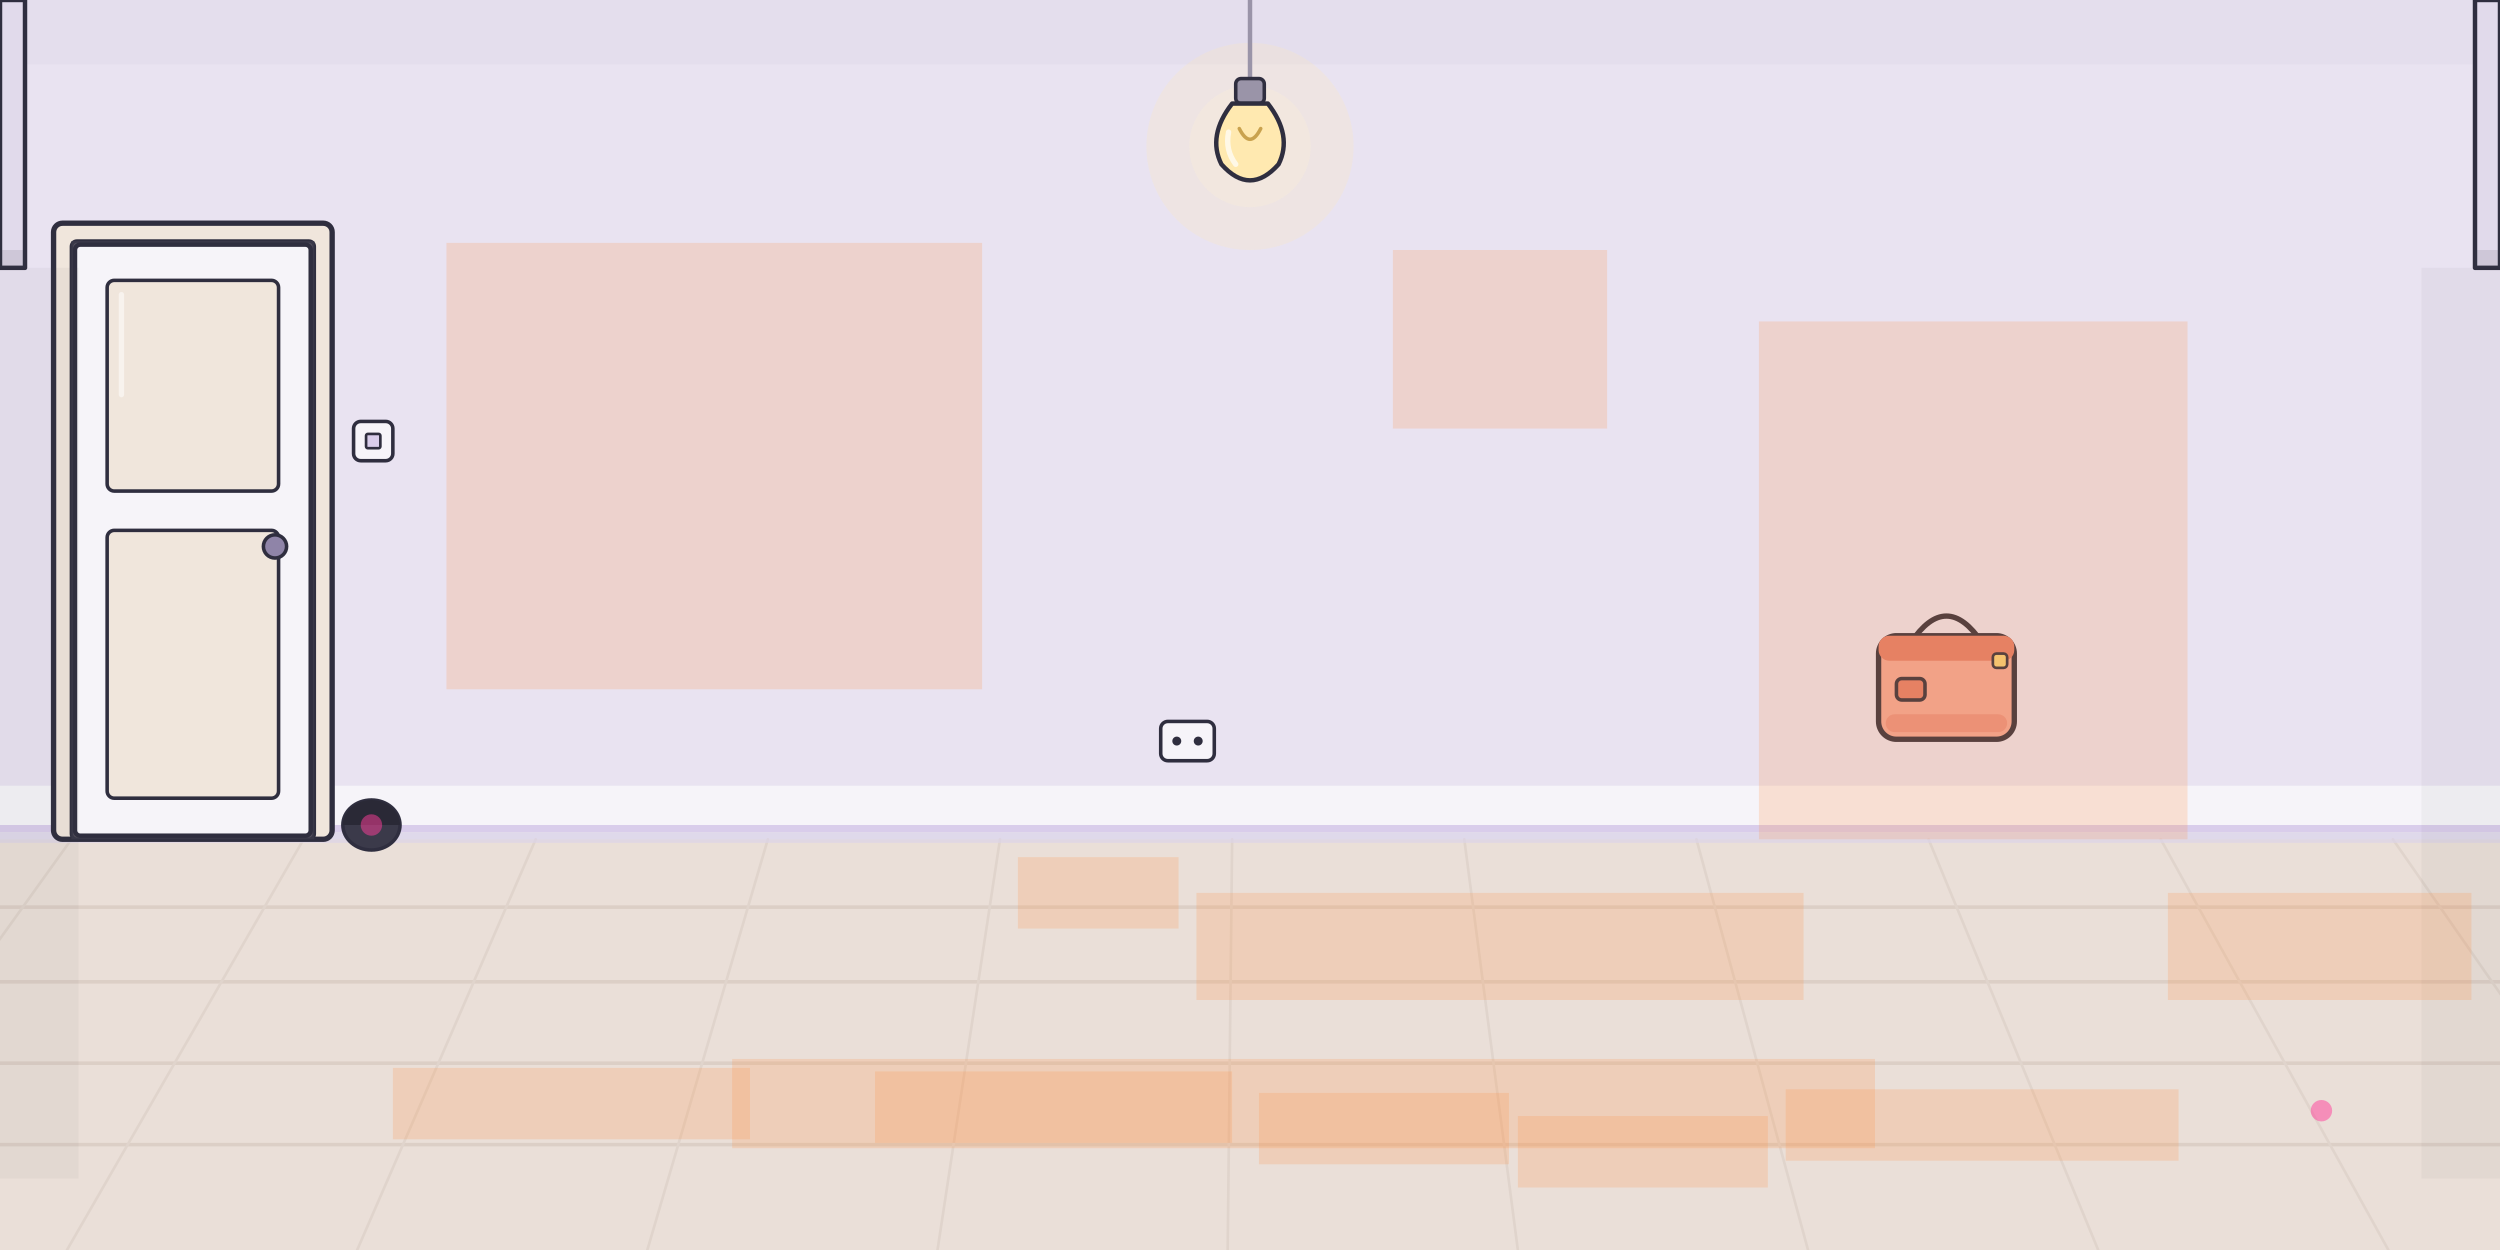
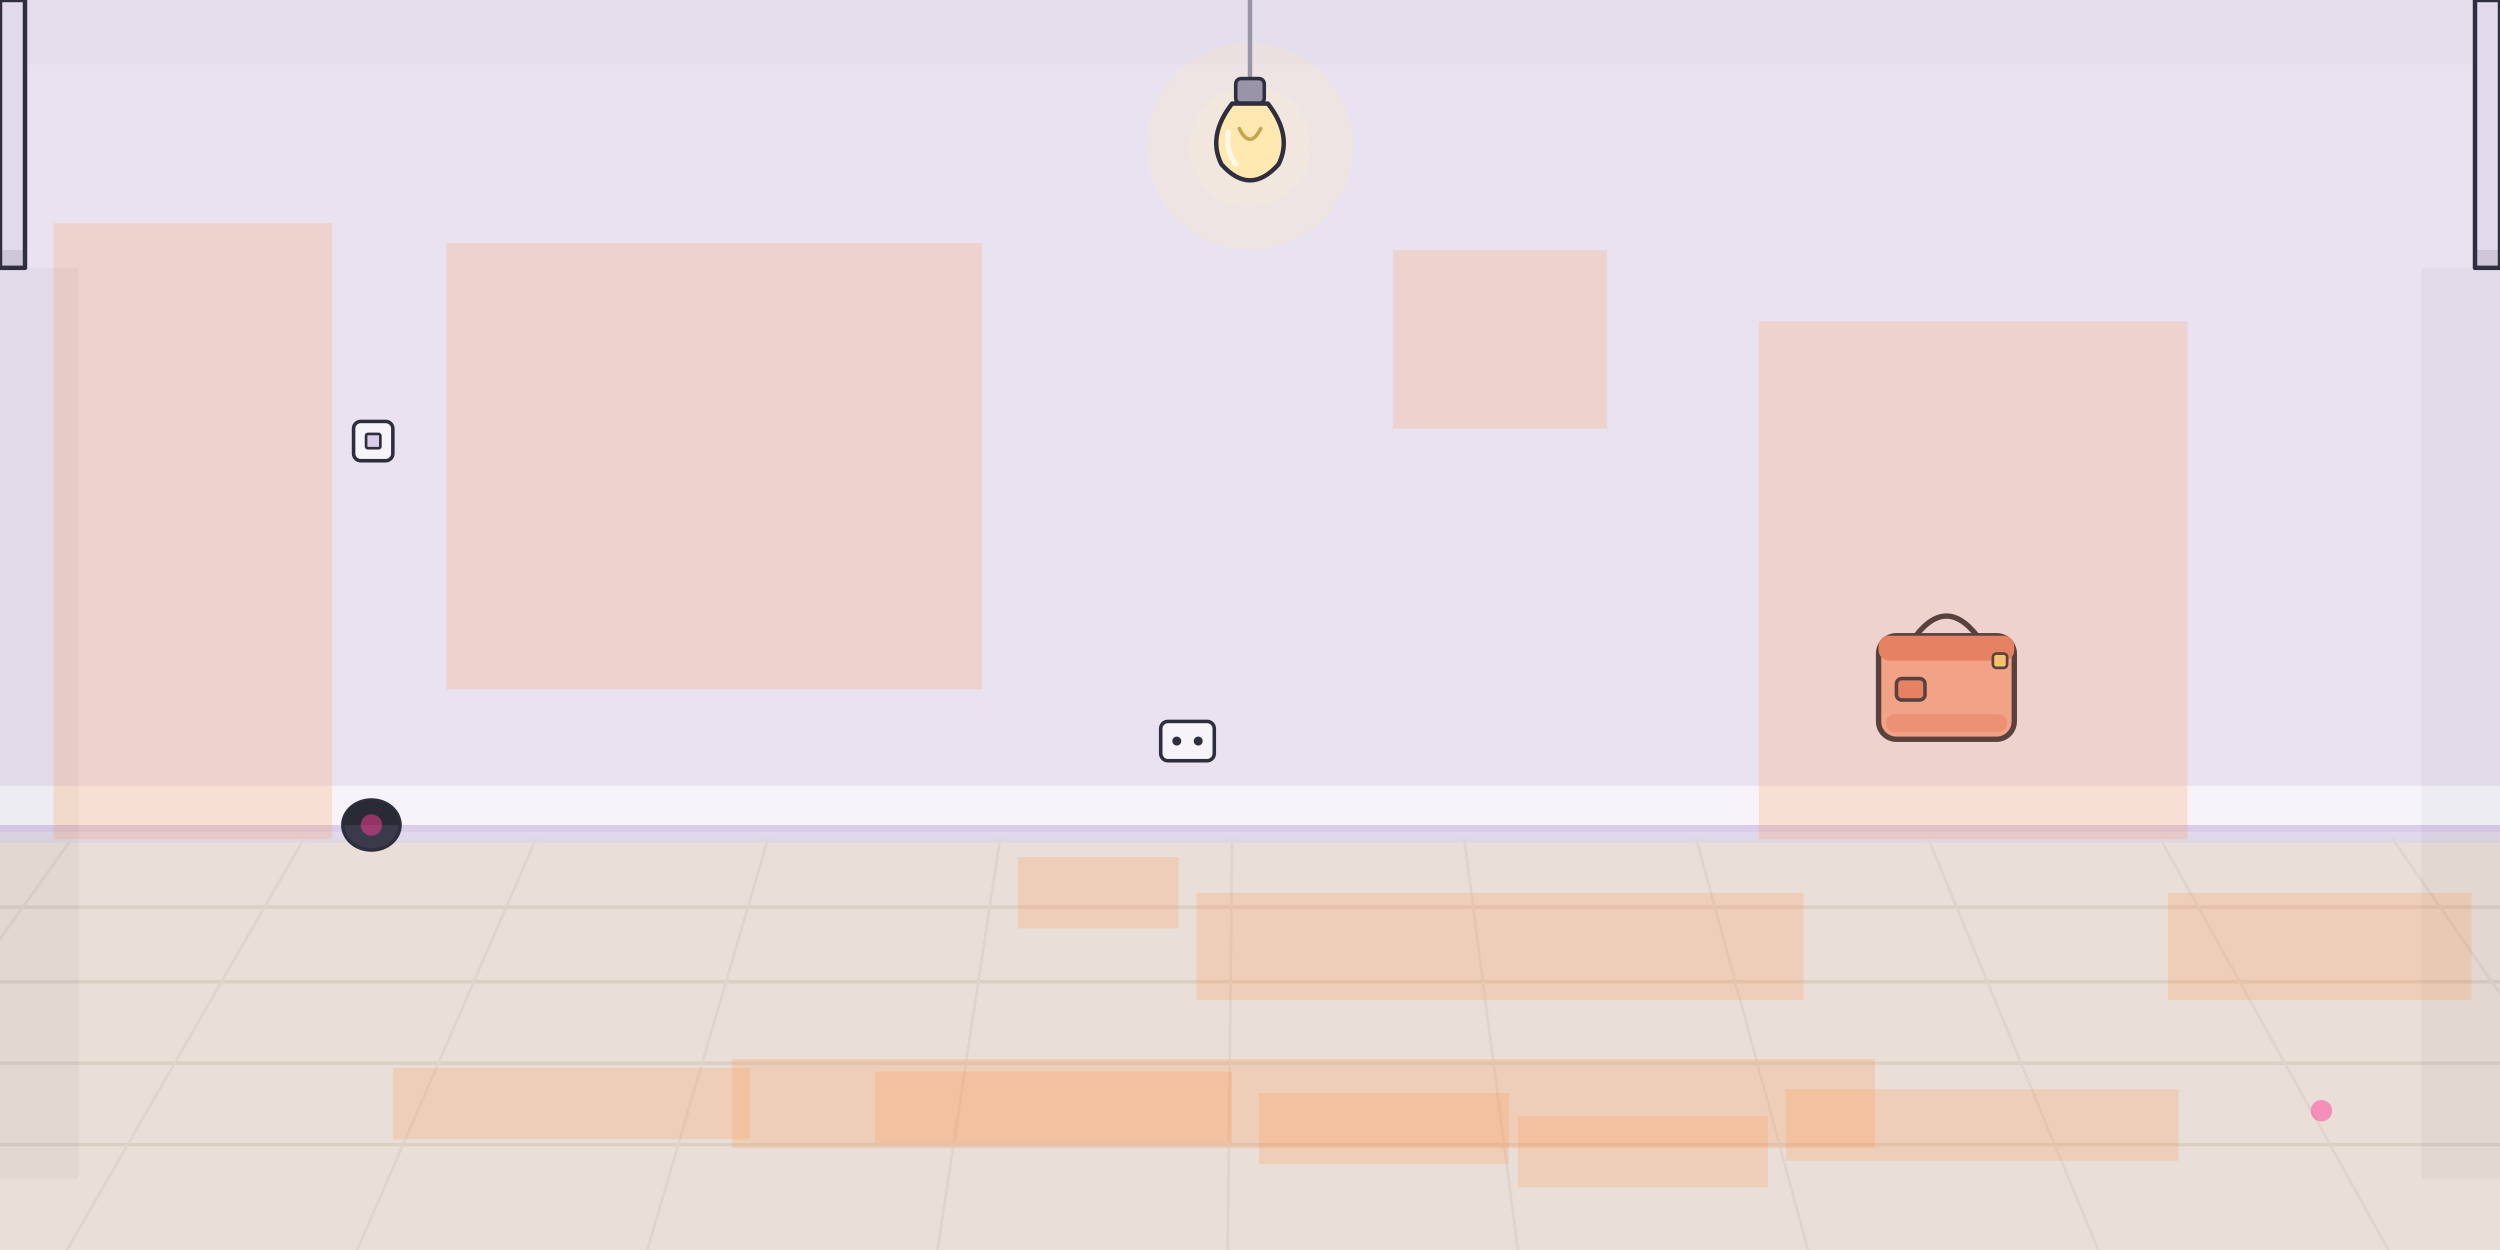
<svg xmlns="http://www.w3.org/2000/svg" viewBox="0 0 1400 700" width="1400" height="700">
  <g id="stěna">
    <rect x="0" y="0" width="1400" height="470" fill="#E9E3F1" stroke="none" />
    <rect x="0" y="0" width="1400" height="36" fill="#E1DAEB" stroke="none" opacity="0.6" />
  </g>
  <g id="podlaha">
    <rect x="0" y="470" width="1400" height="230" fill="#EADFD8" stroke="none" />
    <path d="M 0 508 L 1400 508" stroke="#DCCFC6" stroke-width="2" stroke-linejoin="round" stroke-linecap="round" />
    <path d="M 0 549.8 L 1400 549.8" stroke="#DCCFC6" stroke-width="2" stroke-linejoin="round" stroke-linecap="round" />
    <path d="M 0 595.4 L 1400 595.4" stroke="#DCCFC6" stroke-width="2" stroke-linejoin="round" stroke-linecap="round" />
    <path d="M 0 641 L 1400 641" stroke="#DCCFC6" stroke-width="2" stroke-linejoin="round" stroke-linecap="round" />
    <path d="M 40 470 L -125 700" stroke="#E0D4CC" stroke-width="1.5" stroke-linejoin="round" stroke-linecap="round" />
    <path d="M 170 470 L 37.5 700" stroke="#E0D4CC" stroke-width="1.5" stroke-linejoin="round" stroke-linecap="round" />
    <path d="M 300 470 L 200 700" stroke="#E0D4CC" stroke-width="1.5" stroke-linejoin="round" stroke-linecap="round" />
    <path d="M 430 470 L 362.5 700" stroke="#E0D4CC" stroke-width="1.5" stroke-linejoin="round" stroke-linecap="round" />
    <path d="M 560 470 L 525 700" stroke="#E0D4CC" stroke-width="1.5" stroke-linejoin="round" stroke-linecap="round" />
    <path d="M 690 470 L 687.5 700" stroke="#E0D4CC" stroke-width="1.5" stroke-linejoin="round" stroke-linecap="round" />
    <path d="M 820 470 L 850 700" stroke="#E0D4CC" stroke-width="1.5" stroke-linejoin="round" stroke-linecap="round" />
    <path d="M 950 470 L 1012.5 700" stroke="#E0D4CC" stroke-width="1.5" stroke-linejoin="round" stroke-linecap="round" />
    <path d="M 1080 470 L 1175 700" stroke="#E0D4CC" stroke-width="1.5" stroke-linejoin="round" stroke-linecap="round" />
    <path d="M 1210 470 L 1337.5 700" stroke="#E0D4CC" stroke-width="1.5" stroke-linejoin="round" stroke-linecap="round" />
    <path d="M 1340 470 L 1500 700" stroke="#E0D4CC" stroke-width="1.5" stroke-linejoin="round" stroke-linecap="round" />
    <path d="M 1470 470 L 1662.5 700" stroke="#E0D4CC" stroke-width="1.5" stroke-linejoin="round" stroke-linecap="round" />
  </g>
  <g id="lišta">
    <rect x="0" y="440" width="1400" height="26" fill="#F6F4F9" stroke="none" />
    <rect x="0" y="462" width="1400" height="4" fill="#D9CDEB" stroke="none" />
    <rect x="0" y="466" width="1400" height="6" fill="#DCD4E8" stroke="none" opacity="0.7" />
-   </g>
-   <g id="rám levý">
-     <rect x="30" y="125" width="156" height="345" rx="5" fill="#F0E6DC" stroke="#2F2E3F" stroke-width="3" stroke-linejoin="round" stroke-linecap="round" />
-     <rect x="40" y="135" width="136" height="335" rx="3" fill="#D8C7C0" stroke="#2F2E3F" stroke-width="2" stroke-linejoin="round" stroke-linecap="round" />
-     <rect x="40" y="135" width="136" height="335" fill="#3B3A4A" stroke="none" opacity="0.85" />
-   </g>
-   <g id="křídlo levé">
-     <rect x="42" y="137" width="132" height="331" rx="3" fill="#F6F4F9" stroke="#2F2E3F" stroke-width="2.5" stroke-linejoin="round" stroke-linecap="round" />
-     <rect x="60" y="157" width="96" height="118" rx="4" fill="#F0E6DC" stroke="#2F2E3F" stroke-width="2" stroke-linejoin="round" stroke-linecap="round" />
-     <rect x="60" y="297" width="96" height="150" rx="4" fill="#F0E6DC" stroke="#2F2E3F" stroke-width="2" stroke-linejoin="round" stroke-linecap="round" />
-     <circle cx="154" cy="306" r="6.5" fill="#8F84A8" stroke="#2F2E3F" stroke-width="2" stroke-linejoin="round" stroke-linecap="round" />
-     <path d="M 68 165 L 68 221" fill="none" stroke="#FFFFFF" stroke-width="3" stroke-linejoin="round" stroke-linecap="round" opacity="0.5" />
  </g>
  <g id="průchod levý">
    <rect x="0" y="150" width="44" height="510" fill="#3B3A4A" stroke="none" opacity="0.05" />
    <rect x="0" y="0" width="14" height="150" fill="#E1DAEB" stroke="#2F2E3F" stroke-width="2.5" stroke-linejoin="round" stroke-linecap="round" />
    <rect x="0" y="140" width="14" height="10" fill="#3B3A4A" stroke="none" opacity="0.12" />
  </g>
  <g id="průchod pravý">
    <rect x="1356" y="150" width="44" height="510" fill="#3B3A4A" stroke="none" opacity="0.05" />
    <rect x="1386" y="0" width="14" height="150" fill="#E1DAEB" stroke="#2F2E3F" stroke-width="2.5" stroke-linejoin="round" stroke-linecap="round" />
    <rect x="1386" y="140" width="14" height="10" fill="#3B3A4A" stroke="none" opacity="0.12" />
  </g>
  <g id="díra">
    <ellipse cx="208" cy="462" rx="16" ry="14" fill="#3B3A4A" stroke="#2F2E3F" stroke-width="2" stroke-linejoin="round" stroke-linecap="round" />
    <path d="M 192 462 A 16 14 0 0 1 224 462 Z" fill="#2A2936" stroke="none" />
  </g>
  <g id="stav: žárovka svítí" data-state="hidden">
    <circle cx="700" cy="82" r="58" fill="#FFE9B0" stroke="none" opacity="0.22" />
    <circle cx="700" cy="82" r="34" fill="#FBEFD6" stroke="none" opacity="0.3" />
  </g>
  <g id="žárovka">
    <path d="M 700 0 L 700 46" stroke="#9A94A8" stroke-width="2.5" stroke-linejoin="round" stroke-linecap="round" />
    <rect x="692" y="44" width="16" height="14" rx="3" fill="#9A94A8" stroke="#2F2E3F" stroke-width="2" stroke-linejoin="round" stroke-linecap="round" />
    <path d="M 690 58 L 710 58 Q 724 76 716 92 Q 700 110 684 92 Q 676 76 690 58 Z" fill="#FFE9B0" stroke="#2F2E3F" stroke-width="2.5" stroke-linejoin="round" stroke-linecap="round" />
    <path d="M 694 72 Q 700 84 706 72" fill="none" stroke="#C9A24E" stroke-width="2" stroke-linejoin="round" stroke-linecap="round" />
    <path d="M 688 74 Q 686 84 692 92" fill="none" stroke="#FFFFFF" stroke-width="3" stroke-linejoin="round" stroke-linecap="round" opacity="0.7" />
  </g>
  <g id="vypínač">
    <rect x="198" y="236" width="22" height="22" rx="4" fill="#F6F4F9" stroke="#2F2E3F" stroke-width="2" stroke-linejoin="round" stroke-linecap="round" />
    <rect x="205" y="243" width="8" height="8" rx="1" fill="#D9CDEB" stroke="#2F2E3F" stroke-width="1.5" stroke-linejoin="round" stroke-linecap="round" />
  </g>
  <g id="zásuvka">
    <rect x="650" y="404" width="30" height="22" rx="4" fill="#F6F4F9" stroke="#2F2E3F" stroke-width="2" stroke-linejoin="round" stroke-linecap="round" />
    <circle cx="659" cy="415" r="2.5" fill="#2F2E3F" stroke="none" />
    <circle cx="671" cy="415" r="2.5" fill="#2F2E3F" stroke="none" />
  </g>
  <g id="stav: taška" data-state="hidden">
    <path d="M 1070 360 Q 1090 330 1110 360" fill="none" stroke="#2F2E3F" stroke-width="3" stroke-linejoin="round" stroke-linecap="round" />
    <rect x="1052" y="356" width="76" height="58" rx="10" fill="#EFA79A" stroke="#2F2E3F" stroke-width="3" stroke-linejoin="round" stroke-linecap="round" />
    <rect x="1052" y="356" width="76" height="14" rx="6" fill="#E07E6D" stroke="none" />
    <rect x="1062" y="380" width="16" height="12" rx="3" fill="#E07E6D" stroke="#2F2E3F" stroke-width="2" stroke-linejoin="round" stroke-linecap="round" />
    <rect x="1116" y="366" width="8" height="8" rx="2" fill="#F2CF7A" stroke="#2F2E3F" stroke-width="1.5" stroke-linejoin="round" stroke-linecap="round" />
    <rect x="1056" y="400" width="68" height="10" rx="5" fill="#E07E6D" stroke="none" opacity="0.5" />
  </g>
+   <rect id="@slot dveře" x="30" y="125" width="156" height="345" fill="#FF8C3D" opacity="0.2" />
  <rect id="@slot okno" x="250" y="136" width="300" height="250" fill="#FF8C3D" opacity="0.2" />
  <rect id="@slot lampa" x="570" y="480" width="90" height="40" fill="#FF8C3D" opacity="0.2" />
  <rect id="@slot velký kus" x="670" y="500" width="340" height="60" fill="#FF8C3D" opacity="0.2" />
  <rect id="@slot velký kus +" x="1214" y="500" width="170" height="60" fill="#FF8C3D" opacity="0.2" />
  <rect id="@slot obrazy" x="780" y="140" width="120" height="100" fill="#FF8C3D" opacity="0.2" />
  <rect id="@slot police" x="985" y="180" width="240" height="290" fill="#FF8C3D" opacity="0.2" />
  <rect id="@slot hračka 1" x="220" y="598" width="200" height="40" fill="#FF8C3D" opacity="0.2" />
  <rect id="@slot pelíšek" x="490" y="600" width="200" height="40" fill="#FF8C3D" opacity="0.2" />
  <rect id="@slot pelíšek +" x="705" y="612" width="140" height="40" fill="#FF8C3D" opacity="0.2" />
  <rect id="@slot koberec" x="410" y="593" width="640" height="50" fill="#FF8C3D" opacity="0.2" />
  <rect id="@slot hračka 2" x="850" y="625" width="140" height="40" fill="#FF8C3D" opacity="0.2" />
  <rect id="@slot malý kus" x="1000" y="610" width="220" height="40" fill="#FF8C3D" opacity="0.2" />
  <circle id="@čep díra" cx="208" cy="462" r="6" fill="#FF3D9A" opacity="0.5" />
  <circle id="@čep miska" cx="1300" cy="622" r="6" fill="#FF3D9A" opacity="0.5" />
</svg>
